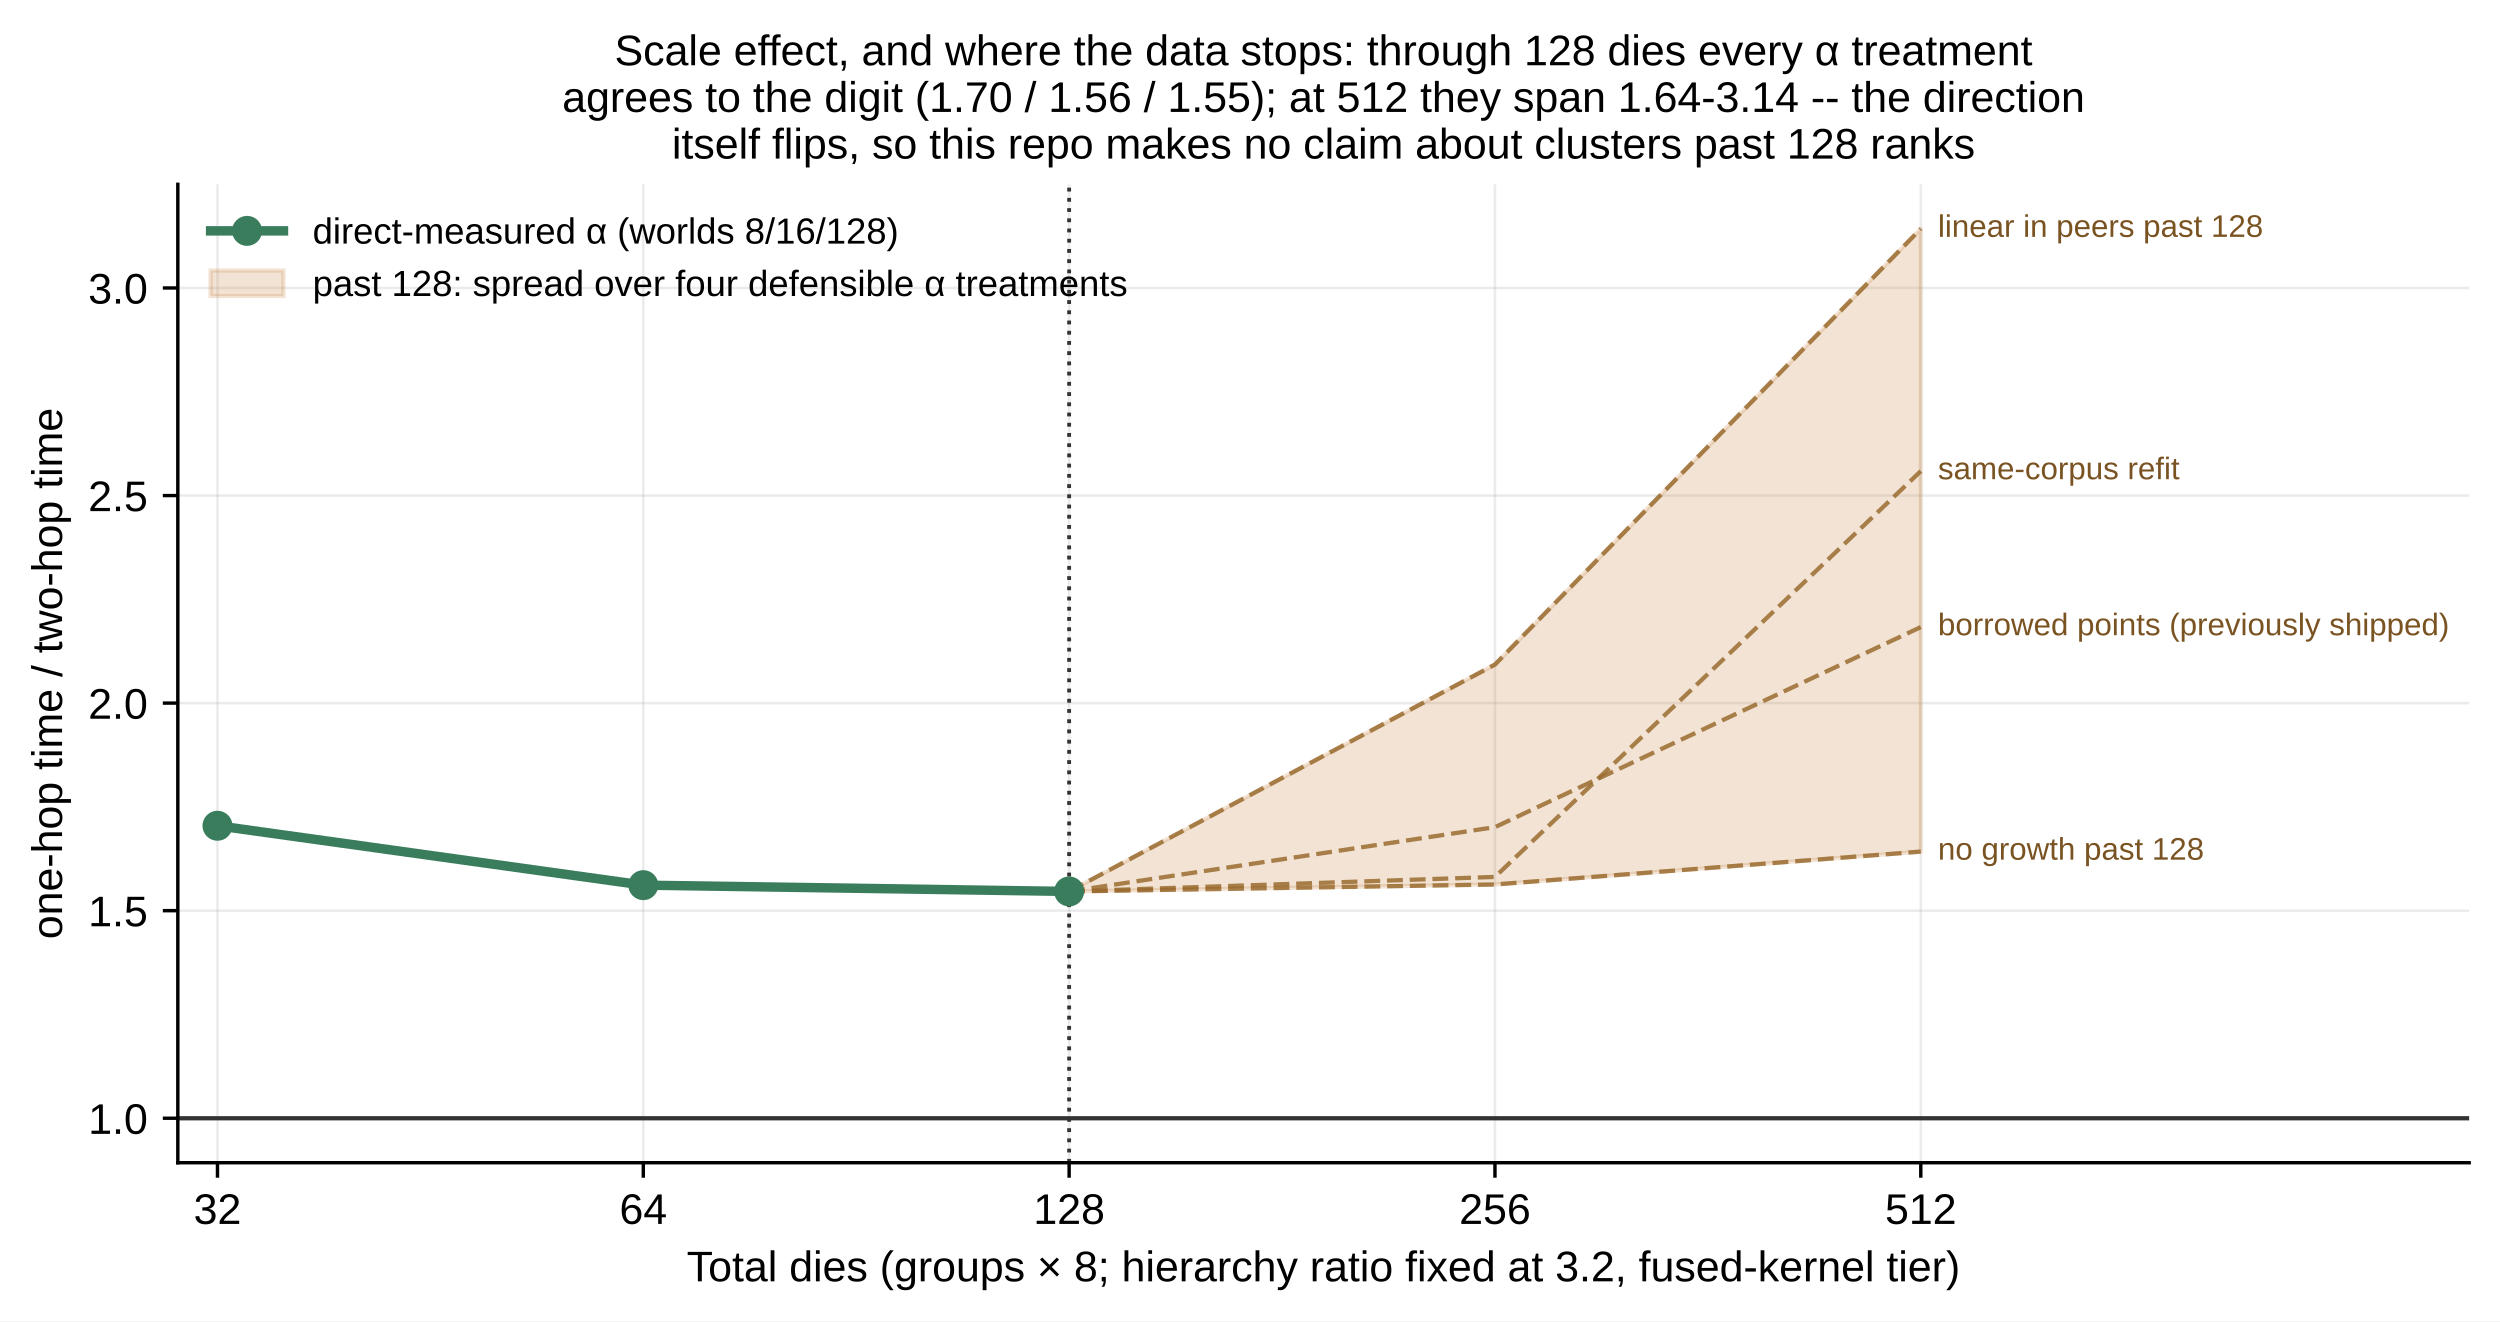
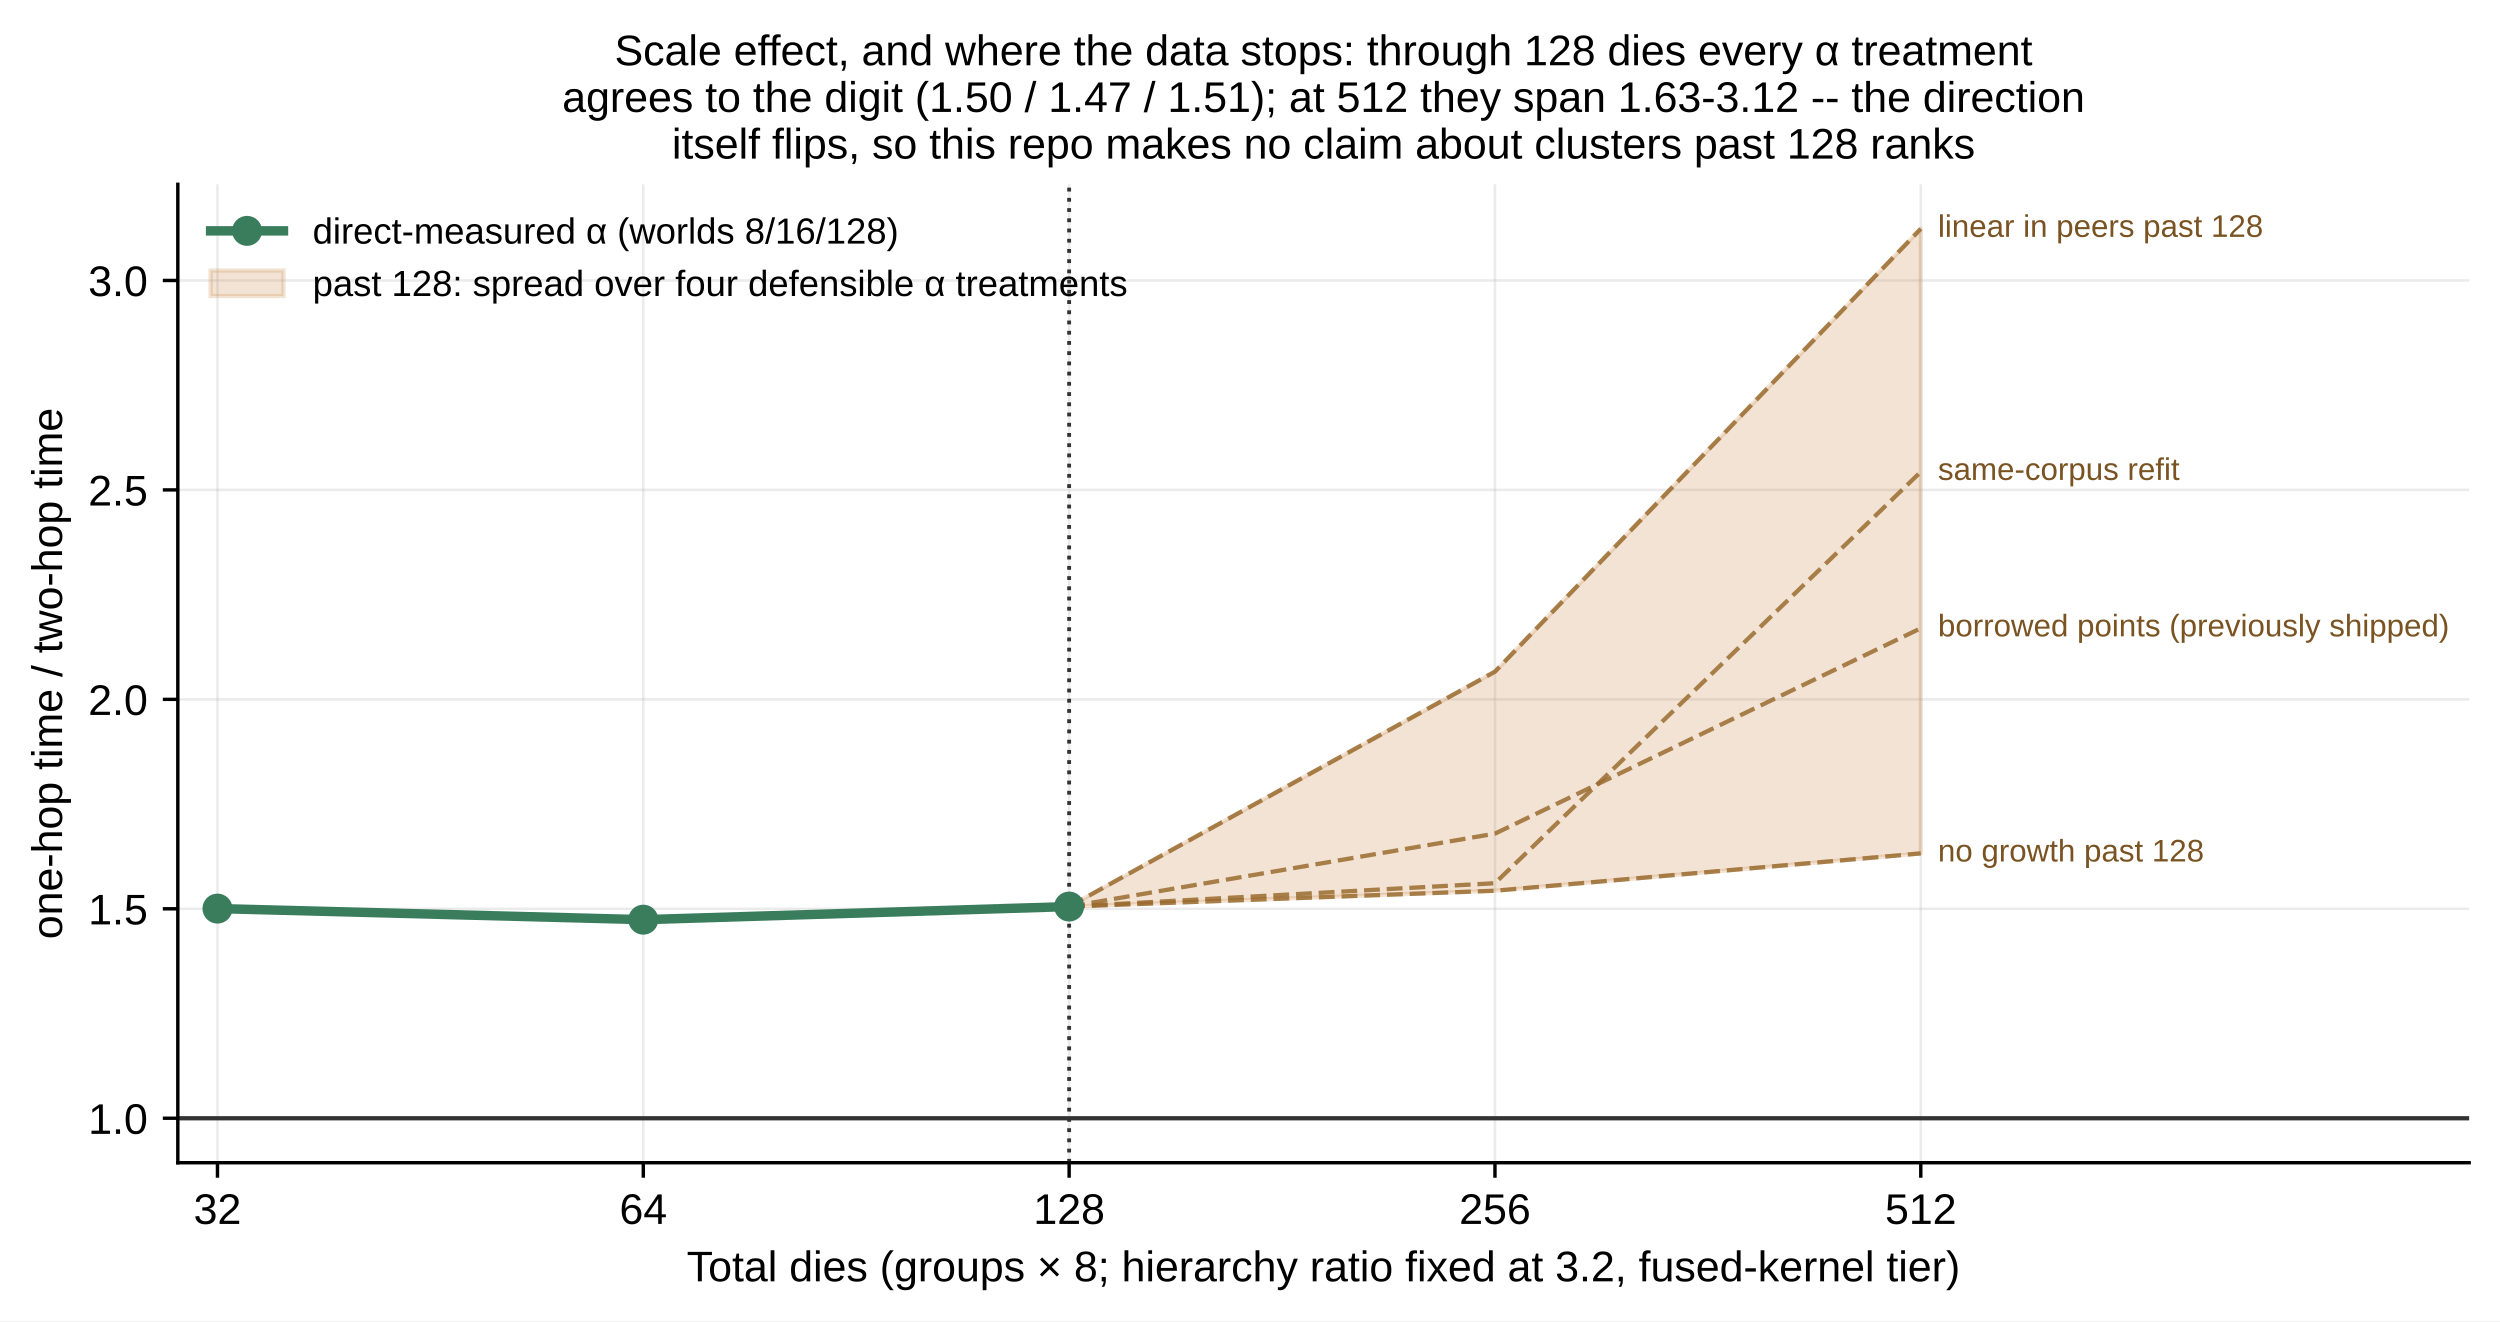
<svg xmlns="http://www.w3.org/2000/svg" xmlns:xlink="http://www.w3.org/1999/xlink" width="583.234pt" height="308.225pt" viewBox="0 0 583.234 308.225" version="1.1">
  <defs>
    <style type="text/css">*{stroke-linejoin: round; stroke-linecap: butt}</style>
  </defs>
  <g id="figure_1">
    <g id="patch_1">
      <path d="M 0 308.225  L 583.234 308.225  L 583.234 0  L 0 0  z " style="fill: #ffffff" />
    </g>
    <g id="axes_1">
      <g id="patch_2">
        <path d="M 41.485 271.255  L 576.034 271.255  L 576.034 42.998  L 41.485 42.998  z " style="fill: #ffffff" />
      </g>
      <g id="matplotlib.axis_1">
        <g id="xtick_1">
          <g id="line2d_1">
            <path d="M 50.735 271.255  L 50.735 42.998  " clip-path="url(#p9702668db6)" style="fill: none; stroke: #b0b0b0; stroke-opacity: 0.25; stroke-width: 0.6; stroke-linecap: square" />
          </g>
          <g id="line2d_2">
            <defs>
              <path id="m270d592baf" d="M 0 0  L 0 3.5  " style="stroke: #000000; stroke-width: 0.8" />
            </defs>
            <g>
              <use xlink:href="#m270d592baf" x="50.735" y="271.255" style="stroke: #000000; stroke-width: 0.8" />
            </g>
          </g>
          <g id="text_1">
            <text style="font-size: 10px; font-family: 'Helvetica Neue', 'Arial', 'Liberation Sans', 'DejaVu Sans', sans-serif; text-anchor: middle" x="50.735" y="285.536" transform="rotate(-0 50.73457 285.5357)">32</text>
          </g>
        </g>
        <g id="xtick_2">
          <g id="line2d_3">
            <path d="M 150.078 271.255  L 150.078 42.998  " clip-path="url(#p9702668db6)" style="fill: none; stroke: #b0b0b0; stroke-opacity: 0.25; stroke-width: 0.6; stroke-linecap: square" />
          </g>
          <g id="line2d_4">
            <g>
              <use xlink:href="#m270d592baf" x="150.078" y="271.255" style="stroke: #000000; stroke-width: 0.8" />
            </g>
          </g>
          <g id="text_2">
            <text style="font-size: 10px; font-family: 'Helvetica Neue', 'Arial', 'Liberation Sans', 'DejaVu Sans', sans-serif; text-anchor: middle" x="150.078" y="285.536" transform="rotate(-0 150.078 285.5357)">64</text>
          </g>
        </g>
        <g id="xtick_3">
          <g id="line2d_5">
            <path d="M 249.421 271.255  L 249.421 42.998  " clip-path="url(#p9702668db6)" style="fill: none; stroke: #b0b0b0; stroke-opacity: 0.25; stroke-width: 0.6; stroke-linecap: square" />
          </g>
          <g id="line2d_6">
            <g>
              <use xlink:href="#m270d592baf" x="249.421" y="271.255" style="stroke: #000000; stroke-width: 0.8" />
            </g>
          </g>
          <g id="text_3">
            <text style="font-size: 10px; font-family: 'Helvetica Neue', 'Arial', 'Liberation Sans', 'DejaVu Sans', sans-serif; text-anchor: middle" x="249.421" y="285.536" transform="rotate(-0 249.4214 285.5357)">128</text>
          </g>
        </g>
        <g id="xtick_4">
          <g id="line2d_7">
            <path d="M 348.765 271.255  L 348.765 42.998  " clip-path="url(#p9702668db6)" style="fill: none; stroke: #b0b0b0; stroke-opacity: 0.25; stroke-width: 0.6; stroke-linecap: square" />
          </g>
          <g id="line2d_8">
            <g>
              <use xlink:href="#m270d592baf" x="348.765" y="271.255" style="stroke: #000000; stroke-width: 0.8" />
            </g>
          </g>
          <g id="text_4">
            <text style="font-size: 10px; font-family: 'Helvetica Neue', 'Arial', 'Liberation Sans', 'DejaVu Sans', sans-serif; text-anchor: middle" x="348.765" y="285.536" transform="rotate(-0 348.7649 285.5357)">256</text>
          </g>
        </g>
        <g id="xtick_5">
          <g id="line2d_9">
            <path d="M 448.108 271.255  L 448.108 42.998  " clip-path="url(#p9702668db6)" style="fill: none; stroke: #b0b0b0; stroke-opacity: 0.25; stroke-width: 0.6; stroke-linecap: square" />
          </g>
          <g id="line2d_10">
            <g>
              <use xlink:href="#m270d592baf" x="448.108" y="271.255" style="stroke: #000000; stroke-width: 0.8" />
            </g>
          </g>
          <g id="text_5">
            <text style="font-size: 10px; font-family: 'Helvetica Neue', 'Arial', 'Liberation Sans', 'DejaVu Sans', sans-serif; text-anchor: middle" x="448.108" y="285.536" transform="rotate(-0 448.1083 285.5357)">512</text>
          </g>
        </g>
        <g id="text_6">
          <text style="font-size: 10px; font-family: 'Helvetica Neue', 'Arial', 'Liberation Sans', 'DejaVu Sans', sans-serif; text-anchor: middle" x="308.759" y="298.92" transform="rotate(-0 308.7594 298.9205)">Total dies (groups × 8; hierarchy ratio fixed at 3.2, fused-kernel tier)</text>
        </g>
      </g>
      <g id="matplotlib.axis_2">
        <g id="ytick_1">
          <g id="line2d_11">
            <path d="M 41.485 260.88  L 576.034 260.88  " clip-path="url(#p9702668db6)" style="fill: none; stroke: #b0b0b0; stroke-opacity: 0.25; stroke-width: 0.6; stroke-linecap: square" />
          </g>
          <g id="line2d_12">
            <defs>
              <path id="ma055635f5c" d="M 0 0  L -3.5 0  " style="stroke: #000000; stroke-width: 0.8" />
            </defs>
            <g>
              <use xlink:href="#ma055635f5c" x="41.485" y="260.88" style="stroke: #000000; stroke-width: 0.8" />
            </g>
          </g>
          <g id="text_7">
            <text style="font-size: 10px; font-family: 'Helvetica Neue', 'Arial', 'Liberation Sans', 'DejaVu Sans', sans-serif; text-anchor: end" x="34.485" y="264.52" transform="rotate(-0 34.48477 264.5202)">1.0</text>
          </g>
        </g>
        <g id="ytick_2">
          <g id="line2d_13">
-             <path d="M 41.485 212.456  L 576.034 212.456  " clip-path="url(#p9702668db6)" style="fill: none; stroke: #b0b0b0; stroke-opacity: 0.25; stroke-width: 0.6; stroke-linecap: square" />
+             <path d="M 41.485 212.017  L 576.034 212.017  " clip-path="url(#p9702668db6)" style="fill: none; stroke: #b0b0b0; stroke-opacity: 0.25; stroke-width: 0.6; stroke-linecap: square" />
          </g>
          <g id="line2d_14">
            <g>
-               <use xlink:href="#ma055635f5c" x="41.485" y="212.456" style="stroke: #000000; stroke-width: 0.8" />
+               <use xlink:href="#ma055635f5c" x="41.485" y="212.017" style="stroke: #000000; stroke-width: 0.8" />
            </g>
          </g>
          <g id="text_8">
-             <text style="font-size: 10px; font-family: 'Helvetica Neue', 'Arial', 'Liberation Sans', 'DejaVu Sans', sans-serif; text-anchor: end" x="34.485" y="216.096" transform="rotate(-0 34.48477 216.0964)">1.5</text>
+             <text style="font-size: 10px; font-family: 'Helvetica Neue', 'Arial', 'Liberation Sans', 'DejaVu Sans', sans-serif; text-anchor: end" x="34.485" y="215.657" transform="rotate(-0 34.48477 215.6575)">1.5</text>
          </g>
        </g>
        <g id="ytick_3">
          <g id="line2d_15">
-             <path d="M 41.485 164.033  L 576.034 164.033  " clip-path="url(#p9702668db6)" style="fill: none; stroke: #b0b0b0; stroke-opacity: 0.25; stroke-width: 0.6; stroke-linecap: square" />
+             <path d="M 41.485 163.155  L 576.034 163.155  " clip-path="url(#p9702668db6)" style="fill: none; stroke: #b0b0b0; stroke-opacity: 0.25; stroke-width: 0.6; stroke-linecap: square" />
          </g>
          <g id="line2d_16">
            <g>
-               <use xlink:href="#ma055635f5c" x="41.485" y="164.033" style="stroke: #000000; stroke-width: 0.8" />
+               <use xlink:href="#ma055635f5c" x="41.485" y="163.155" style="stroke: #000000; stroke-width: 0.8" />
            </g>
          </g>
          <g id="text_9">
-             <text style="font-size: 10px; font-family: 'Helvetica Neue', 'Arial', 'Liberation Sans', 'DejaVu Sans', sans-serif; text-anchor: end" x="34.485" y="167.673" transform="rotate(-0 34.48477 167.6727)">2.0</text>
+             <text style="font-size: 10px; font-family: 'Helvetica Neue', 'Arial', 'Liberation Sans', 'DejaVu Sans', sans-serif; text-anchor: end" x="34.485" y="166.795" transform="rotate(-0 34.48477 166.7948)">2.0</text>
          </g>
        </g>
        <g id="ytick_4">
          <g id="line2d_17">
-             <path d="M 41.485 115.609  L 576.034 115.609  " clip-path="url(#p9702668db6)" style="fill: none; stroke: #b0b0b0; stroke-opacity: 0.25; stroke-width: 0.6; stroke-linecap: square" />
+             <path d="M 41.485 114.292  L 576.034 114.292  " clip-path="url(#p9702668db6)" style="fill: none; stroke: #b0b0b0; stroke-opacity: 0.25; stroke-width: 0.6; stroke-linecap: square" />
          </g>
          <g id="line2d_18">
            <g>
-               <use xlink:href="#ma055635f5c" x="41.485" y="115.609" style="stroke: #000000; stroke-width: 0.8" />
+               <use xlink:href="#ma055635f5c" x="41.485" y="114.292" style="stroke: #000000; stroke-width: 0.8" />
            </g>
          </g>
          <g id="text_10">
-             <text style="font-size: 10px; font-family: 'Helvetica Neue', 'Arial', 'Liberation Sans', 'DejaVu Sans', sans-serif; text-anchor: end" x="34.485" y="119.249" transform="rotate(-0 34.48477 119.2489)">2.5</text>
+             <text style="font-size: 10px; font-family: 'Helvetica Neue', 'Arial', 'Liberation Sans', 'DejaVu Sans', sans-serif; text-anchor: end" x="34.485" y="117.932" transform="rotate(-0 34.48477 117.9321)">2.5</text>
          </g>
        </g>
        <g id="ytick_5">
          <g id="line2d_19">
-             <path d="M 41.485 67.185  L 576.034 67.185  " clip-path="url(#p9702668db6)" style="fill: none; stroke: #b0b0b0; stroke-opacity: 0.25; stroke-width: 0.6; stroke-linecap: square" />
+             <path d="M 41.485 65.429  L 576.034 65.429  " clip-path="url(#p9702668db6)" style="fill: none; stroke: #b0b0b0; stroke-opacity: 0.25; stroke-width: 0.6; stroke-linecap: square" />
          </g>
          <g id="line2d_20">
            <g>
-               <use xlink:href="#ma055635f5c" x="41.485" y="67.185" style="stroke: #000000; stroke-width: 0.8" />
+               <use xlink:href="#ma055635f5c" x="41.485" y="65.429" style="stroke: #000000; stroke-width: 0.8" />
            </g>
          </g>
          <g id="text_11">
-             <text style="font-size: 10px; font-family: 'Helvetica Neue', 'Arial', 'Liberation Sans', 'DejaVu Sans', sans-serif; text-anchor: end" x="34.485" y="70.825" transform="rotate(-0 34.48477 70.82512)">3.0</text>
+             <text style="font-size: 10px; font-family: 'Helvetica Neue', 'Arial', 'Liberation Sans', 'DejaVu Sans', sans-serif; text-anchor: end" x="34.485" y="69.069" transform="rotate(-0 34.48477 69.06934)">3.0</text>
          </g>
        </g>
        <g id="text_12">
          <text style="font-size: 10px; font-family: 'Helvetica Neue', 'Arial', 'Liberation Sans', 'DejaVu Sans', sans-serif; text-anchor: middle" x="14.48" y="157.127" transform="rotate(-90 14.48027 157.1266)">one-hop time / two-hop time</text>
        </g>
      </g>
      <g id="FillBetweenPolyCollection_1">
        <defs>
-           <path id="m9b4ebac150" d="M 249.421 -100.256  L 249.421 -100.256  L 348.765 -101.884  L 448.108 -109.553  L 448.108 -254.852  L 448.108 -254.852  L 348.765 -153.193  L 249.421 -100.256  z " style="stroke: #c4823b; stroke-opacity: 0.22" />
+           <path id="m93d24667e6" d="M 249.421 -96.729  L 249.421 -96.729  L 348.765 -100.424  L 448.108 -109.134  L 448.108 -254.852  L 448.108 -254.852  L 348.765 -151.535  L 249.421 -96.729  z " style="stroke: #c4823b; stroke-opacity: 0.22" />
        </defs>
        <g clip-path="url(#p9702668db6)">
-           <use xlink:href="#m9b4ebac150" x="0" y="308.225" style="fill: #c4823b; fill-opacity: 0.22; stroke: #c4823b; stroke-opacity: 0.22" />
+           <use xlink:href="#m93d24667e6" x="0" y="308.225" style="fill: #c4823b; fill-opacity: 0.22; stroke: #c4823b; stroke-opacity: 0.22" />
        </g>
      </g>
      <g id="line2d_21">
-         <path d="M 249.421 207.97  L 348.765 204.58  L 448.108 109.911  " clip-path="url(#p9702668db6)" style="fill: none; stroke-dasharray: 3.7,1.6; stroke-dashoffset: 0; stroke: #9a6b2f; stroke-opacity: 0.85" />
+         <path d="M 249.421 211.496  L 348.765 206.048  L 448.108 110.074  " clip-path="url(#p9702668db6)" style="fill: none; stroke-dasharray: 3.7,1.6; stroke-dashoffset: 0; stroke: #9a6b2f; stroke-opacity: 0.85" />
      </g>
      <g id="line2d_22">
-         <path d="M 249.421 207.97  L 348.765 192.967  L 448.108 146.299  " clip-path="url(#p9702668db6)" style="fill: none; stroke-dasharray: 3.7,1.6; stroke-dashoffset: 0; stroke: #9a6b2f; stroke-opacity: 0.85" />
+         <path d="M 249.421 211.496  L 348.765 194.479  L 448.108 146.567  " clip-path="url(#p9702668db6)" style="fill: none; stroke-dasharray: 3.7,1.6; stroke-dashoffset: 0; stroke: #9a6b2f; stroke-opacity: 0.85" />
      </g>
      <g id="line2d_23">
-         <path d="M 249.421 207.97  L 348.765 206.341  L 448.108 198.672  " clip-path="url(#p9702668db6)" style="fill: none; stroke-dasharray: 3.7,1.6; stroke-dashoffset: 0; stroke: #9a6b2f; stroke-opacity: 0.85" />
+         <path d="M 249.421 211.496  L 348.765 207.802  L 448.108 199.091  " clip-path="url(#p9702668db6)" style="fill: none; stroke-dasharray: 3.7,1.6; stroke-dashoffset: 0; stroke: #9a6b2f; stroke-opacity: 0.85" />
      </g>
      <g id="line2d_24">
-         <path d="M 249.421 207.97  L 348.765 155.032  L 448.108 53.373  " clip-path="url(#p9702668db6)" style="fill: none; stroke-dasharray: 3.7,1.6; stroke-dashoffset: 0; stroke: #9a6b2f; stroke-opacity: 0.85" />
+         <path d="M 249.421 211.496  L 348.765 156.69  L 448.108 53.373  " clip-path="url(#p9702668db6)" style="fill: none; stroke-dasharray: 3.7,1.6; stroke-dashoffset: 0; stroke: #9a6b2f; stroke-opacity: 0.85" />
      </g>
      <g id="line2d_25">
        <path d="M 249.421 271.255  L 249.421 42.998  " clip-path="url(#p9702668db6)" style="fill: none; stroke-dasharray: 0.9,1.485; stroke-dashoffset: 0; stroke: #333333; stroke-width: 0.9" />
      </g>
      <g id="line2d_26">
        <path d="M 41.485 260.88  L 576.034 260.88  " clip-path="url(#p9702668db6)" style="fill: none; stroke: #333333; stroke-linecap: square" />
      </g>
      <g id="patch_3">
        <path d="M 41.485 271.255  L 41.485 42.998  " style="fill: none; stroke: #000000; stroke-width: 0.8; stroke-linejoin: miter; stroke-linecap: square" />
      </g>
      <g id="patch_4">
        <path d="M 41.485 271.255  L 576.034 271.255  " style="fill: none; stroke: #000000; stroke-width: 0.8; stroke-linejoin: miter; stroke-linecap: square" />
      </g>
      <g id="line2d_27">
-         <path d="M 50.735 192.645  L 150.078 206.5  L 249.421 207.97  " clip-path="url(#p9702668db6)" style="fill: none; stroke: #3a7d5c; stroke-width: 2.2; stroke-linecap: square" />
+         <path d="M 50.735 211.968  L 150.078 214.553  L 249.421 211.496  " clip-path="url(#p9702668db6)" style="fill: none; stroke: #3a7d5c; stroke-width: 2.2; stroke-linecap: square" />
        <defs>
          <path id="m15ec6f1187" d="M 0 3  C 0.796 3 1.559 2.684 2.121 2.121  C 2.684 1.559 3 0.796 3 0  C 3 -0.796 2.684 -1.559 2.121 -2.121  C 1.559 -2.684 0.796 -3 0 -3  C -0.796 -3 -1.559 -2.684 -2.121 -2.121  C -2.684 -1.559 -3 -0.796 -3 0  C -3 0.796 -2.684 1.559 -2.121 2.121  C -1.559 2.684 -0.796 3 0 3  z " style="stroke: #3a7d5c" />
        </defs>
        <g clip-path="url(#p9702668db6)">
-           <use xlink:href="#m15ec6f1187" x="50.735" y="192.645" style="fill: #3a7d5c; stroke: #3a7d5c" />
-           <use xlink:href="#m15ec6f1187" x="150.078" y="206.5" style="fill: #3a7d5c; stroke: #3a7d5c" />
-           <use xlink:href="#m15ec6f1187" x="249.421" y="207.97" style="fill: #3a7d5c; stroke: #3a7d5c" />
+           <use xlink:href="#m15ec6f1187" x="50.735" y="211.968" style="fill: #3a7d5c; stroke: #3a7d5c" />
+           <use xlink:href="#m15ec6f1187" x="150.078" y="214.553" style="fill: #3a7d5c; stroke: #3a7d5c" />
+           <use xlink:href="#m15ec6f1187" x="249.421" y="211.496" style="fill: #3a7d5c; stroke: #3a7d5c" />
        </g>
      </g>
      <g id="text_13">
-         <text style="font-size: 7.3px; font-family: 'Helvetica Neue', 'Arial', 'Liberation Sans', 'DejaVu Sans', sans-serif; text-anchor: start; fill: #7a5322" x="452.108" y="111.8" transform="rotate(-0 452.1083 111.8003)">same-corpus refit</text>
+         <text style="font-size: 7.3px; font-family: 'Helvetica Neue', 'Arial', 'Liberation Sans', 'DejaVu Sans', sans-serif; text-anchor: start; fill: #7a5322" x="452.108" y="111.963" transform="rotate(-0 452.1083 111.9634)">same-corpus refit</text>
      </g>
      <g id="text_14">
-         <text style="font-size: 7.3px; font-family: 'Helvetica Neue', 'Arial', 'Liberation Sans', 'DejaVu Sans', sans-serif; text-anchor: start; fill: #7a5322" x="452.108" y="148.189" transform="rotate(-0 452.1083 148.1885)">borrowed points (previously shipped)</text>
+         <text style="font-size: 7.3px; font-family: 'Helvetica Neue', 'Arial', 'Liberation Sans', 'DejaVu Sans', sans-serif; text-anchor: start; fill: #7a5322" x="452.108" y="148.457" transform="rotate(-0 452.1083 148.4565)">borrowed points (previously shipped)</text>
      </g>
      <g id="text_15">
-         <text style="font-size: 7.3px; font-family: 'Helvetica Neue', 'Arial', 'Liberation Sans', 'DejaVu Sans', sans-serif; text-anchor: start; fill: #7a5322" x="452.108" y="200.561" transform="rotate(-0 452.1083 200.5608)">no growth past 128</text>
+         <text style="font-size: 7.3px; font-family: 'Helvetica Neue', 'Arial', 'Liberation Sans', 'DejaVu Sans', sans-serif; text-anchor: start; fill: #7a5322" x="452.108" y="200.98" transform="rotate(-0 452.1083 200.9799)">no growth past 128</text>
      </g>
      <g id="text_16">
        <text style="font-size: 7.3px; font-family: 'Helvetica Neue', 'Arial', 'Liberation Sans', 'DejaVu Sans', sans-serif; text-anchor: start; fill: #7a5322" x="452.108" y="55.262" transform="rotate(-0 452.1083 55.26226)">linear in peers past 128</text>
      </g>
      <g id="text_17">
        <text style="font-size: 10px; font-family: 'Helvetica Neue', 'Arial', 'Liberation Sans', 'DejaVu Sans', sans-serif" transform="translate(143.3743 15.22978)">Scale effect, and where the data stops: through 128 dies every α treatment</text>
-         <text style="font-size: 10px; font-family: 'Helvetica Neue', 'Arial', 'Liberation Sans', 'DejaVu Sans', sans-serif" transform="translate(131.1625 26.11377)">agrees to the digit (1.70 / 1.56 / 1.55); at 512 they span 1.64-3.14 -- the direction</text>
+         <text style="font-size: 10px; font-family: 'Helvetica Neue', 'Arial', 'Liberation Sans', 'DejaVu Sans', sans-serif" transform="translate(131.1625 26.11377)">agrees to the digit (1.50 / 1.47 / 1.51); at 512 they span 1.63-3.12 -- the direction</text>
        <text style="font-size: 10px; font-family: 'Helvetica Neue', 'Arial', 'Liberation Sans', 'DejaVu Sans', sans-serif" transform="translate(156.7547 36.99775)">itself flips, so this repo makes no claim about clusters past 128 ranks</text>
      </g>
      <g id="legend_1">
        <g id="line2d_28">
          <path d="M 49.135 53.861  L 57.635 53.861  L 66.135 53.861  " style="fill: none; stroke: #3a7d5c; stroke-width: 2.2; stroke-linecap: square" />
          <g>
            <use xlink:href="#m15ec6f1187" x="57.635" y="53.861" style="fill: #3a7d5c; stroke: #3a7d5c" />
          </g>
        </g>
        <g id="text_18">
          <text style="font-size: 8.5px; font-family: 'Helvetica Neue', 'Arial', 'Liberation Sans', 'DejaVu Sans', sans-serif; text-anchor: start" x="72.935" y="56.836" transform="rotate(-0 72.93477 56.83599)">direct-measured α (worlds 8/16/128)</text>
        </g>
        <g id="patch_5">
          <path d="M 49.135 69.063  L 66.135 69.063  L 66.135 63.113  L 49.135 63.113  z " style="fill: #c4823b; fill-opacity: 0.22; stroke: #c4823b; stroke-opacity: 0.22; stroke-linejoin: miter" />
        </g>
        <g id="text_19">
          <text style="font-size: 8.5px; font-family: 'Helvetica Neue', 'Arial', 'Liberation Sans', 'DejaVu Sans', sans-serif; text-anchor: start" x="72.935" y="69.063" transform="rotate(-0 72.93477 69.0632)">past 128: spread over four defensible α treatments</text>
        </g>
      </g>
    </g>
  </g>
  <defs>
    <clipPath id="p9702668db6">
      <rect x="41.485" y="42.998" width="534.549" height="228.258" />
    </clipPath>
  </defs>
</svg>
